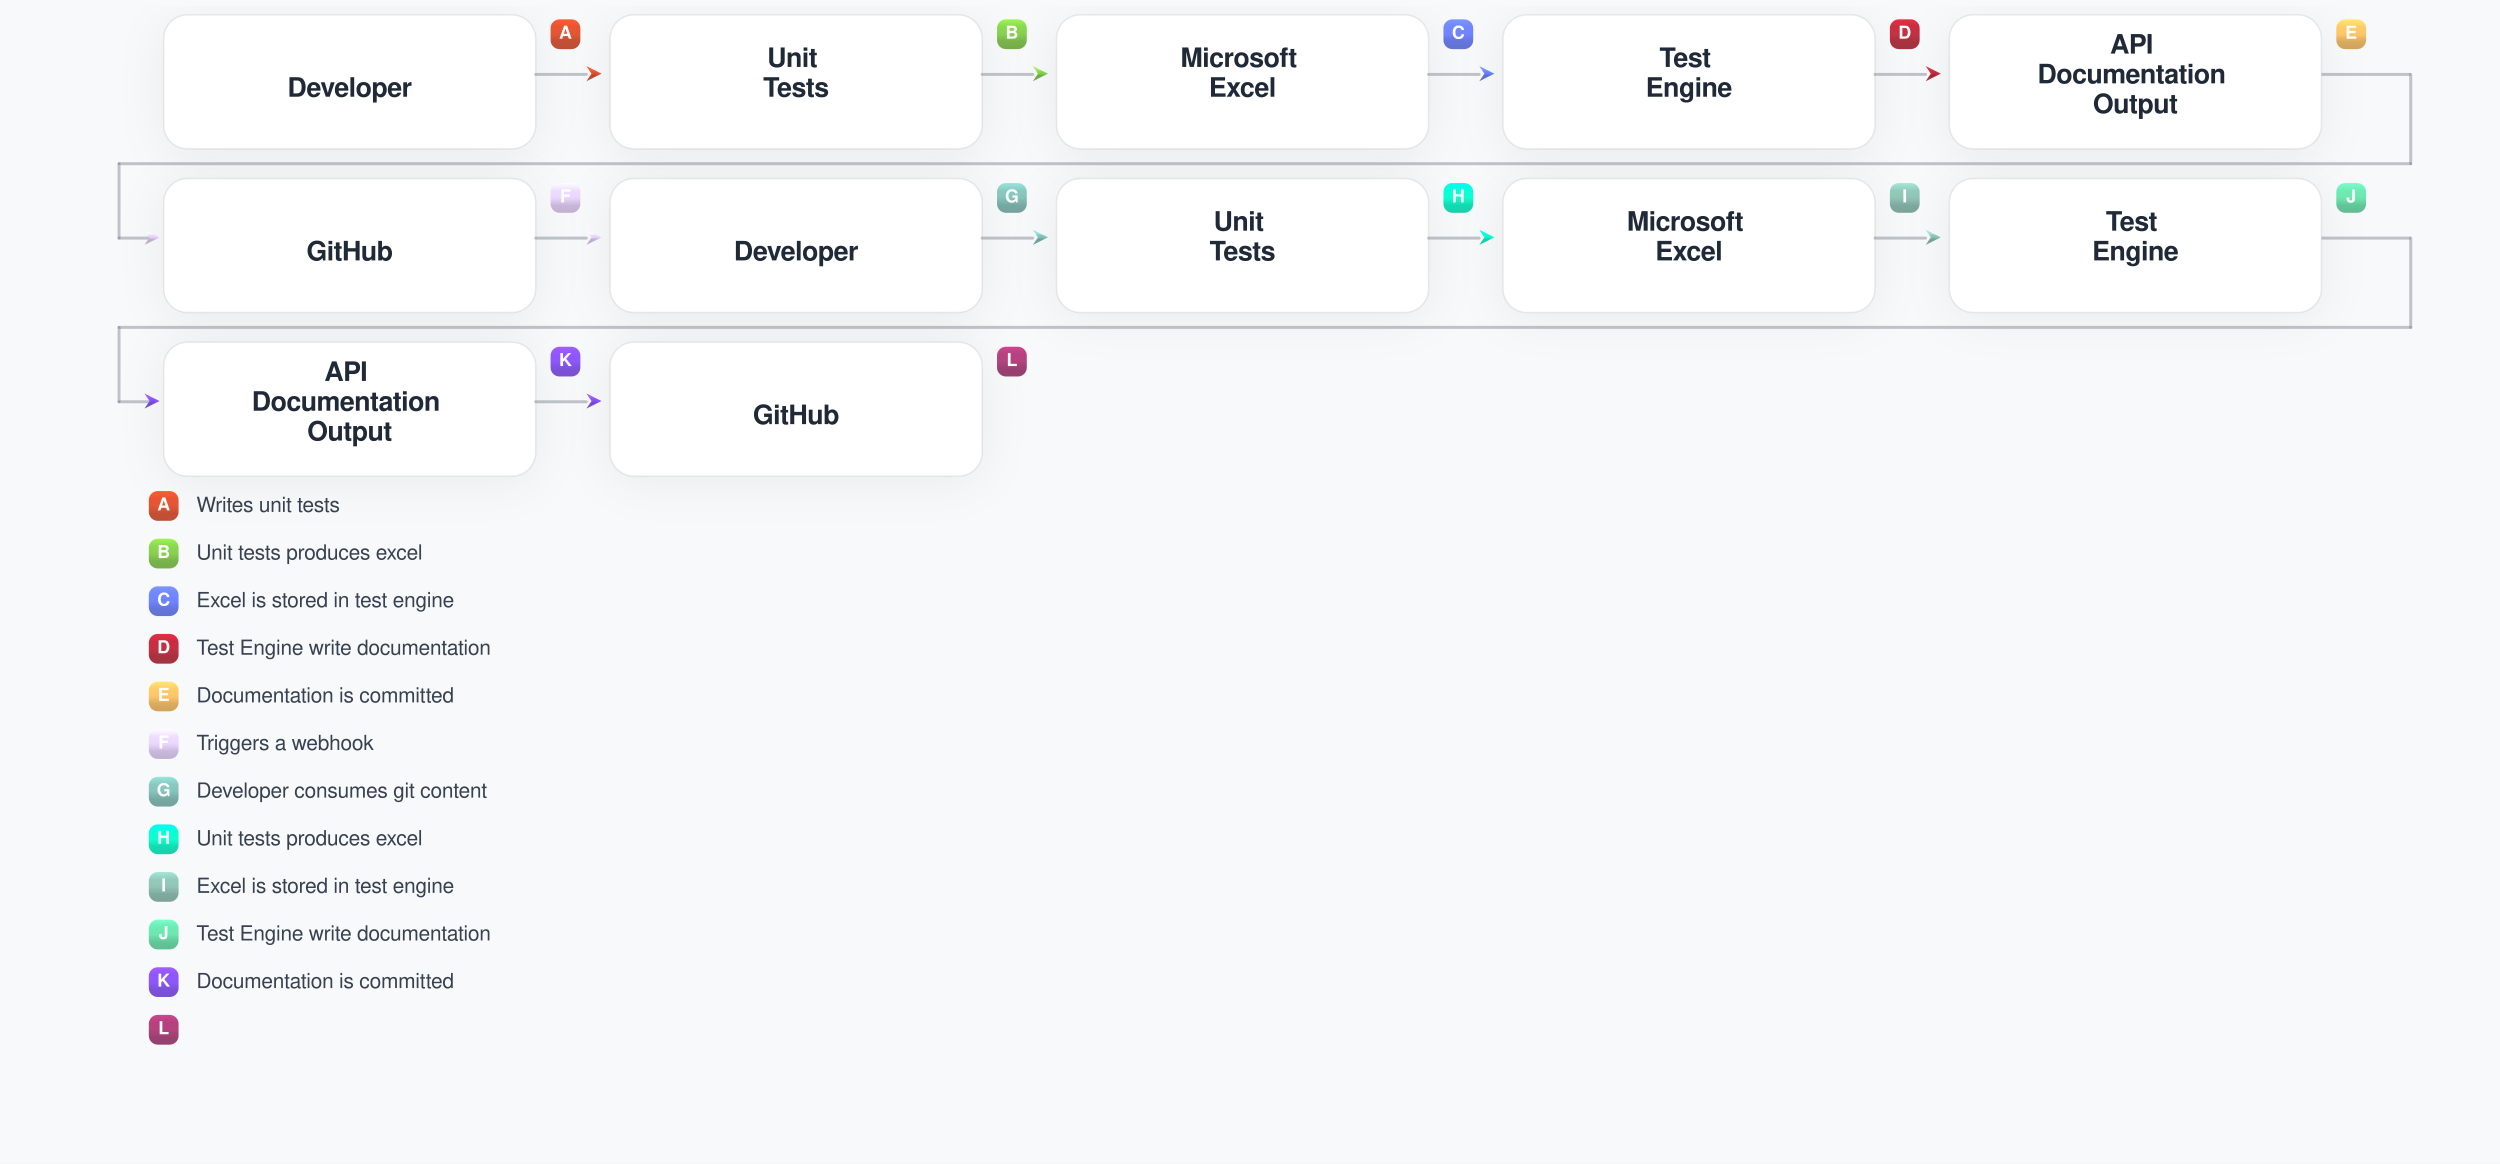
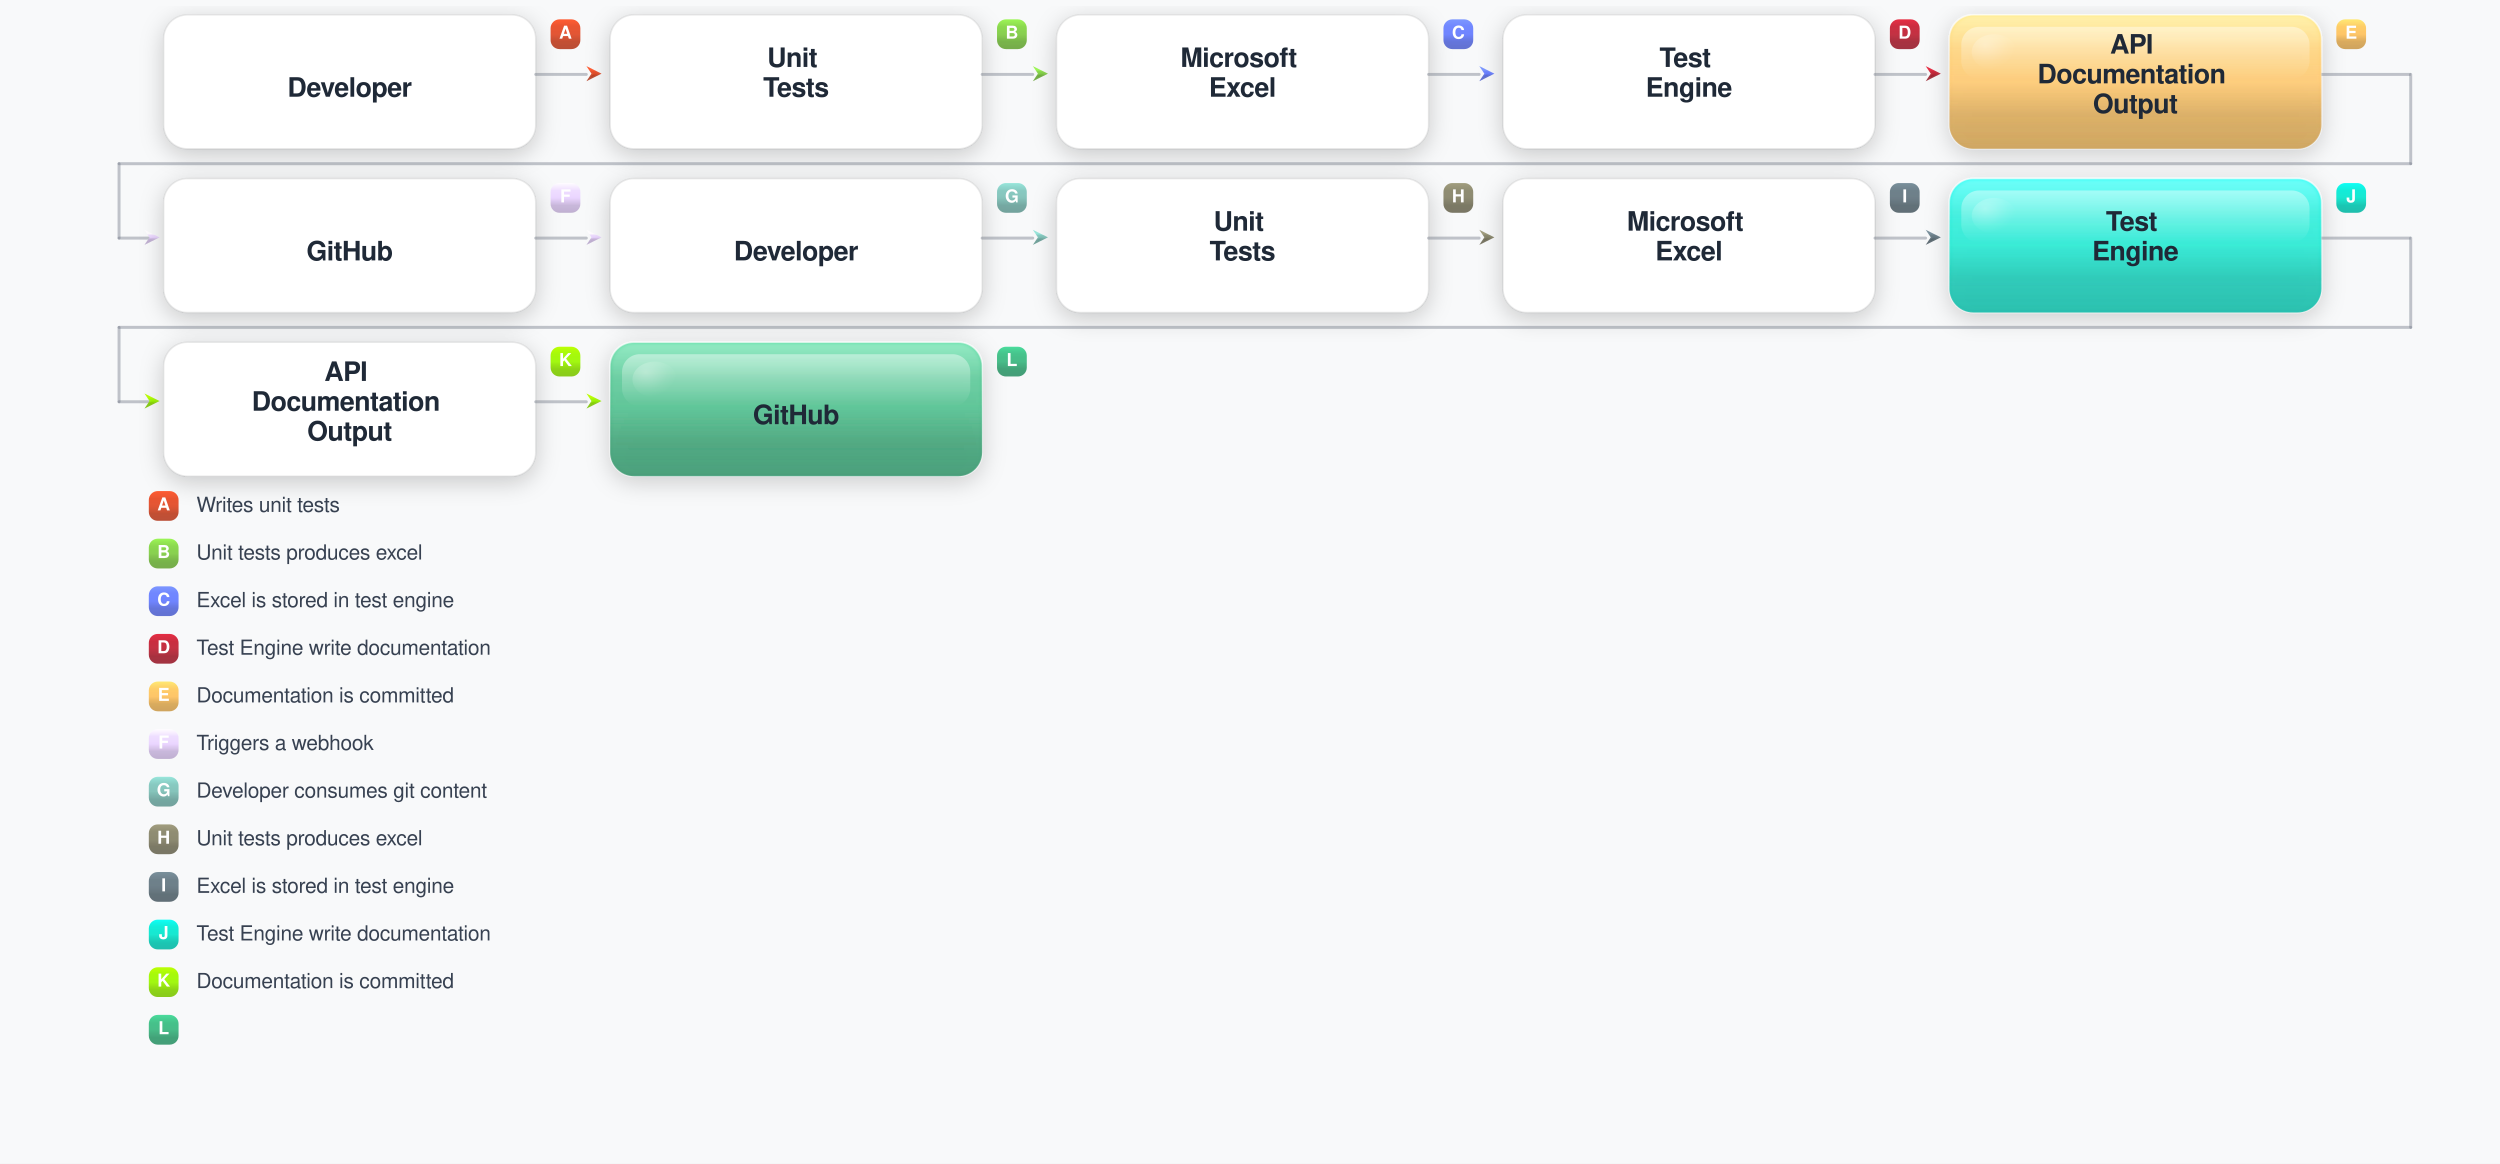
- <svg xmlns="http://www.w3.org/2000/svg" xmlns:xlink="http://www.w3.org/1999/xlink" width="945" height="439.875" viewBox="0 0 1680.0 782.0" id="diag_da79264f-3c8d-4f23-b1d8-650eeffa48f6">
+ <svg xmlns="http://www.w3.org/2000/svg" xmlns:xlink="http://www.w3.org/1999/xlink" width="945" height="439.875" viewBox="0 0 1680.0 782.0" id="diag_b1cd1a13-f360-428c-8f46-023748fda446" preserveAspectRatio="xMidYMid meet">
  <defs>
    <linearGradient id="grad0" x1="0%" y1="0%" x2="0%" y2="100%">
      <stop offset="0%" style="stop-color:#ff5c32" stop-opacity="1.0" />
      <stop offset="25%" style="stop-color:#e8502c" stop-opacity="0.975" />
      <stop offset="50%" style="stop-color:#E14D2A" stop-opacity="0.95" />
      <stop offset="75%" style="stop-color:#bf4123" stop-opacity="0.925" />
      <stop offset="100%" style="stop-color:#b43d21" stop-opacity="0.9" />
    </linearGradient>
    <linearGradient id="grad1" x1="0%" y1="0%" x2="0%" y2="100%">
      <stop offset="0%" style="stop-color:#9cf655" stop-opacity="1.0" />
      <stop offset="25%" style="stop-color:#88d74a" stop-opacity="0.975" />
      <stop offset="50%" style="stop-color:#82CD47" stop-opacity="0.95" />
      <stop offset="75%" style="stop-color:#6eae3b" stop-opacity="0.925" />
      <stop offset="100%" style="stop-color:#68a438" stop-opacity="0.9" />
    </linearGradient>
    <linearGradient id="grad2" x1="0%" y1="0%" x2="0%" y2="100%">
      <stop offset="0%" style="stop-color:#7c97ff" stop-opacity="1.0" />
      <stop offset="25%" style="stop-color:#6d84ff" stop-opacity="0.975" />
      <stop offset="50%" style="stop-color:#687EFF" stop-opacity="0.95" />
      <stop offset="75%" style="stop-color:#586ad8" stop-opacity="0.925" />
      <stop offset="100%" style="stop-color:#5364cc" stop-opacity="0.9" />
    </linearGradient>
    <linearGradient id="grad3" x1="0%" y1="0%" x2="0%" y2="100%">
      <stop offset="0%" style="stop-color:#e62e44" stop-opacity="1.0" />
      <stop offset="25%" style="stop-color:#c9283b" stop-opacity="0.975" />
      <stop offset="50%" style="stop-color:#C02739" stop-opacity="0.95" />
      <stop offset="75%" style="stop-color:#a22130" stop-opacity="0.925" />
      <stop offset="100%" style="stop-color:#991f2d" stop-opacity="0.9" />
    </linearGradient>
    <linearGradient id="grad4" x1="0%" y1="0%" x2="0%" y2="100%">
      <stop offset="0%" style="stop-color:#ffe873" stop-opacity="1.0" />
      <stop offset="25%" style="stop-color:#fecb64" stop-opacity="0.975" />
      <stop offset="50%" style="stop-color:#FEC260" stop-opacity="0.95" />
      <stop offset="75%" style="stop-color:#d7a451" stop-opacity="0.925" />
      <stop offset="100%" style="stop-color:#cb9b4c" stop-opacity="0.9" />
    </linearGradient>
    <linearGradient id="grad5" x1="0%" y1="0%" x2="0%" y2="100%">
      <stop offset="0%" style="stop-color:#fffdff" stop-opacity="1.0" />
      <stop offset="25%" style="stop-color:#eeddff" stop-opacity="0.975" />
      <stop offset="50%" style="stop-color:#e9d3ff" stop-opacity="0.95" />
      <stop offset="75%" style="stop-color:#c5b2d8" stop-opacity="0.925" />
      <stop offset="100%" style="stop-color:#baa8cc" stop-opacity="0.9" />
    </linearGradient>
    <linearGradient id="grad6" x1="0%" y1="0%" x2="0%" y2="100%">
      <stop offset="0%" style="stop-color:#98e6db" stop-opacity="1.0" />
      <stop offset="25%" style="stop-color:#85c9c0" stop-opacity="0.975" />
      <stop offset="50%" style="stop-color:#7fc0b7" stop-opacity="0.95" />
      <stop offset="75%" style="stop-color:#6ba29b" stop-opacity="0.925" />
      <stop offset="100%" style="stop-color:#659992" stop-opacity="0.9" />
    </linearGradient>
    <linearGradient id="grad7" x1="0%" y1="0%" x2="0%" y2="100%">
-       <stop offset="0%" style="stop-color:#01fff4" stop-opacity="1.0" />
-       <stop offset="25%" style="stop-color:#01ffd6" stop-opacity="0.975" />
-       <stop offset="50%" style="stop-color:#01ffcc" stop-opacity="0.95" />
-       <stop offset="75%" style="stop-color:#00d8ad" stop-opacity="0.925" />
-       <stop offset="100%" style="stop-color:#00cca3" stop-opacity="0.9" />
+       <stop offset="0%" style="stop-color:#a29e7f" stop-opacity="1.0" />
+       <stop offset="25%" style="stop-color:#8d8a6f" stop-opacity="0.975" />
+       <stop offset="50%" style="stop-color:#87846a" stop-opacity="0.95" />
+       <stop offset="75%" style="stop-color:#726f59" stop-opacity="0.925" />
+       <stop offset="100%" style="stop-color:#6c6954" stop-opacity="0.9" />
    </linearGradient>
    <linearGradient id="grad8" x1="0%" y1="0%" x2="0%" y2="100%">
-       <stop offset="0%" style="stop-color:#a5e7d4" stop-opacity="1.0" />
-       <stop offset="25%" style="stop-color:#90cab9" stop-opacity="0.975" />
-       <stop offset="50%" style="stop-color:#8ac1b1" stop-opacity="0.95" />
-       <stop offset="75%" style="stop-color:#75a396" stop-opacity="0.925" />
-       <stop offset="100%" style="stop-color:#6e9a8d" stop-opacity="0.9" />
+       <stop offset="0%" style="stop-color:#7a909c" stop-opacity="1.0" />
+       <stop offset="25%" style="stop-color:#6b7e88" stop-opacity="0.975" />
+       <stop offset="50%" style="stop-color:#667882" stop-opacity="0.95" />
+       <stop offset="75%" style="stop-color:#56666e" stop-opacity="0.925" />
+       <stop offset="100%" style="stop-color:#516068" stop-opacity="0.9" />
    </linearGradient>
    <linearGradient id="grad9" x1="0%" y1="0%" x2="0%" y2="100%">
-       <stop offset="0%" style="stop-color:#79ffcc" stop-opacity="1.0" />
-       <stop offset="25%" style="stop-color:#6aebb2" stop-opacity="0.975" />
-       <stop offset="50%" style="stop-color:#65e5aa" stop-opacity="0.95" />
-       <stop offset="75%" style="stop-color:#55c290" stop-opacity="0.925" />
-       <stop offset="100%" style="stop-color:#50b788" stop-opacity="0.9" />
+       <stop offset="0%" style="stop-color:#0efff6" stop-opacity="1.0" />
+       <stop offset="25%" style="stop-color:#0cecd7" stop-opacity="0.975" />
+       <stop offset="50%" style="stop-color:#0ce6cd" stop-opacity="0.95" />
+       <stop offset="75%" style="stop-color:#09c3ae" stop-opacity="0.925" />
+       <stop offset="100%" style="stop-color:#09b8a4" stop-opacity="0.9" />
    </linearGradient>
    <linearGradient id="grad10" x1="0%" y1="0%" x2="0%" y2="100%">
-       <stop offset="0%" style="stop-color:#a25eff" stop-opacity="1.0" />
-       <stop offset="25%" style="stop-color:#8d52fd" stop-opacity="0.975" />
-       <stop offset="50%" style="stop-color:#874ffd" stop-opacity="0.95" />
-       <stop offset="75%" style="stop-color:#7243d6" stop-opacity="0.925" />
-       <stop offset="100%" style="stop-color:#6c3fca" stop-opacity="0.9" />
+       <stop offset="0%" style="stop-color:#bcff04" stop-opacity="1.0" />
+       <stop offset="25%" style="stop-color:#a4f904" stop-opacity="0.975" />
+       <stop offset="50%" style="stop-color:#9df704" stop-opacity="0.95" />
+       <stop offset="75%" style="stop-color:#85d103" stop-opacity="0.925" />
+       <stop offset="100%" style="stop-color:#7dc503" stop-opacity="0.9" />
    </linearGradient>
    <linearGradient id="grad11" x1="0%" y1="0%" x2="0%" y2="100%">
-       <stop offset="0%" style="stop-color:#cf458e" stop-opacity="1.0" />
-       <stop offset="25%" style="stop-color:#b53c7c" stop-opacity="0.975" />
-       <stop offset="50%" style="stop-color:#ad3a77" stop-opacity="0.95" />
-       <stop offset="75%" style="stop-color:#923165" stop-opacity="0.925" />
-       <stop offset="100%" style="stop-color:#8a2e5f" stop-opacity="0.9" />
+       <stop offset="0%" style="stop-color:#4adc9c" stop-opacity="1.0" />
+       <stop offset="25%" style="stop-color:#41c188" stop-opacity="0.975" />
+       <stop offset="50%" style="stop-color:#3eb882" stop-opacity="0.95" />
+       <stop offset="75%" style="stop-color:#349c6e" stop-opacity="0.925" />
+       <stop offset="100%" style="stop-color:#319368" stop-opacity="0.9" />
+     </linearGradient>
+     <linearGradient id="glassOverlay" x1="0%" y1="0%" x2="0%" y2="100%">
+       <stop offset="0%" style="stop-color:rgba(255,255,255,0.4);stop-opacity:1" />
+       <stop offset="30%" style="stop-color:rgba(255,255,255,0.2);stop-opacity:1" />
+       <stop offset="70%" style="stop-color:rgba(255,255,255,0.1);stop-opacity:1" />
+       <stop offset="100%" style="stop-color:rgba(255,255,255,0.05);stop-opacity:1" />
+     </linearGradient>
+     <linearGradient id="glassHighlight" x1="0%" y1="0%" x2="0%" y2="100%">
+       <stop offset="0%" style="stop-color:rgba(255,255,255,0.7);stop-opacity:1" />
+       <stop offset="60%" style="stop-color:rgba(255,255,255,0.3);stop-opacity:1" />
+       <stop offset="100%" style="stop-color:rgba(255,255,255,0);stop-opacity:1" />
+     </linearGradient>
+     <radialGradient id="glassRadial" cx="30%" cy="30%" r="70%">
+       <stop offset="0%" style="stop-color:rgba(255,255,255,0.5);stop-opacity:1" />
+       <stop offset="70%" style="stop-color:rgba(255,255,255,0.1);stop-opacity:1" />
+       <stop offset="100%" style="stop-color:rgba(255,255,255,0);stop-opacity:1" />
+     </radialGradient>
+     <filter id="glassDropShadow" x="-30%" y="-30%" width="160%" height="160%">
+       <feDropShadow dx="0" dy="4" stdDeviation="8" flood-color="rgba(0,0,0,0.2)" />
+     </filter>
+     <filter id="glassBlur" x="-10%" y="-10%" width="120%" height="120%">
+       <feGaussianBlur in="SourceGraphic" stdDeviation="1.5" />
+     </filter>
+     <linearGradient id="glassBorder" x1="0%" y1="0%" x2="0%" y2="100%">
+       <stop offset="0%" style="stop-color:rgba(255,255,255,0.6);stop-opacity:1" />
+       <stop offset="50%" style="stop-color:rgba(255,255,255,0.2);stop-opacity:1" />
+       <stop offset="100%" style="stop-color:rgba(255,255,255,0.1);stop-opacity:1" />
    </linearGradient>
    <filter id="cardShadow" x="-50%" y="-50%" width="200%" height="200%">
      <feDropShadow dx="0" dy="2" stdDeviation="8" flood-color="rgba(0,0,0,0.1)" />
      <feDropShadow dx="0" dy="4" stdDeviation="16" flood-color="rgba(0,0,0,0.06)" />
    </filter>
-     <style>#diag_da79264f-3c8d-4f23-b1d8-650eeffa48f6 .shadowed { filter: url(#cardShadow); }</style>
+     <style>
+                 #diag_b1cd1a13-f360-428c-8f46-023748fda446 .shadowed {
+                     filter: url(#glassDropShadow);
+                 }
+ 
+                 #diag_b1cd1a13-f360-428c-8f46-023748fda446 .glass-card {
+                     transition: filter 0.2s ease;
+                     transform-origin: center;
+                 }
+ 
+                 #diag_b1cd1a13-f360-428c-8f46-023748fda446 .glass-card:hover {
+                     filter: brightness(1.1);
+                     cursor: pointer;
+                 }
+ 
+                 #diag_b1cd1a13-f360-428c-8f46-023748fda446 .glass-overlay {
+                     pointer-events: none;
+                 }
+ 
+                 #diag_b1cd1a13-f360-428c-8f46-023748fda446 .glass-highlight {
+                     pointer-events: none;
+                     opacity: 0.6;
+                     transition: opacity 0.2s ease;
+                 }
+ 
+                 #diag_b1cd1a13-f360-428c-8f46-023748fda446 .glass-card:hover .glass-highlight {
+                     opacity: 0.9;
+                 }
+ 
+                 #diag_b1cd1a13-f360-428c-8f46-023748fda446 .glass-border {
+                     stroke-width: 1;
+                     transition: stroke-width 0.2s ease;
+                 }
+ 
+                 #diag_b1cd1a13-f360-428c-8f46-023748fda446 .glass-card:hover .glass-border {
+                     stroke-width: 2;
+                 }
+             </style>
    <polygon id="ppoint" points="0,5 1.667,2.5 0,0 5,2.5" stroke-width="2" />
    <rect id="bbox" class="shadowed" width="250" height="90" ry="16" rx="16" />
    <path id="hconnector" d="M260,50.0 h34" stroke-width="2" stroke-linecap="round" stroke-linejoin="round" />
    <path id="vconnector" d="M135,100 v34" stroke-width="2" stroke-linecap="round" stroke-linejoin="round" />
  </defs>
  <rect width="100%" height="100%" fill="#F8F9FA" />
  <g transform="translate(100,0)">
    <g transform="translate(0,0)">
      <use xlink:href="#bbox" x="10" y="10" fill="white" stroke="rgba(0,0,0,0.08)" stroke-width="1" />
      <text x="135" y="65" text-anchor="middle" fill="#1F2937" style="font-family: -apple-system, BlinkMacSystemFont, 'SF Pro Display', 'Helvetica Neue', Helvetica, Arial, sans-serif; font-size: 18px; font-weight: 600; letter-spacing: -0.02em;">
        <tspan x="135">Developer</tspan>
      </text>
      <use xlink:href="#hconnector" stroke="rgba(107,114,128,0.4)" fill="rgba(107,114,128,0.4)" />
      <g transform="translate(297,47)">
        <use xlink:href="#ppoint" fill="url(#grad0)" stroke="url(#grad0)" />
      </g>
      <rect x="270" y="13" height="20" width="20" fill="url(#grad0)" rx="6" ry="6" />
      <text x="280" y="26" fill="white" text-anchor="middle" style="font-family: -apple-system, BlinkMacSystemFont, 'SF Pro Display', 'Helvetica Neue', Helvetica, Arial, sans-serif; font-size: 12px; font-weight: 700; letter-spacing: 0.02em;">A</text>
    </g>
    <g transform="translate(300,0)">
      <use xlink:href="#bbox" x="10" y="10" fill="white" stroke="rgba(0,0,0,0.08)" stroke-width="1" />
      <text x="135" y="45" text-anchor="middle" fill="#1F2937" style="font-family: -apple-system, BlinkMacSystemFont, 'SF Pro Display', 'Helvetica Neue', Helvetica, Arial, sans-serif; font-size: 18px; font-weight: 600; letter-spacing: -0.02em;">
        <tspan x="135">Unit</tspan>
        <tspan x="135" dy="20">Tests</tspan>
      </text>
      <use xlink:href="#hconnector" stroke="rgba(107,114,128,0.4)" fill="rgba(107,114,128,0.4)" />
      <g transform="translate(297,47)">
        <use xlink:href="#ppoint" fill="url(#grad1)" stroke="url(#grad1)" />
      </g>
      <rect x="270" y="13" height="20" width="20" fill="url(#grad1)" rx="6" ry="6" />
      <text x="280" y="26" fill="white" text-anchor="middle" style="font-family: -apple-system, BlinkMacSystemFont, 'SF Pro Display', 'Helvetica Neue', Helvetica, Arial, sans-serif; font-size: 12px; font-weight: 700; letter-spacing: 0.02em;">B</text>
    </g>
    <g transform="translate(600,0)">
      <use xlink:href="#bbox" x="10" y="10" fill="white" stroke="rgba(0,0,0,0.08)" stroke-width="1" />
      <text x="135" y="45" text-anchor="middle" fill="#1F2937" style="font-family: -apple-system, BlinkMacSystemFont, 'SF Pro Display', 'Helvetica Neue', Helvetica, Arial, sans-serif; font-size: 18px; font-weight: 600; letter-spacing: -0.02em;">
        <tspan x="135">Microsoft</tspan>
        <tspan x="135" dy="20">Excel</tspan>
      </text>
      <use xlink:href="#hconnector" stroke="rgba(107,114,128,0.4)" fill="rgba(107,114,128,0.4)" />
      <g transform="translate(297,47)">
        <use xlink:href="#ppoint" fill="url(#grad2)" stroke="url(#grad2)" />
      </g>
      <rect x="270" y="13" height="20" width="20" fill="url(#grad2)" rx="6" ry="6" />
      <text x="280" y="26" fill="white" text-anchor="middle" style="font-family: -apple-system, BlinkMacSystemFont, 'SF Pro Display', 'Helvetica Neue', Helvetica, Arial, sans-serif; font-size: 12px; font-weight: 700; letter-spacing: 0.02em;">C</text>
    </g>
    <g transform="translate(900,0)">
      <use xlink:href="#bbox" x="10" y="10" fill="white" stroke="rgba(0,0,0,0.08)" stroke-width="1" />
      <text x="135" y="45" text-anchor="middle" fill="#1F2937" style="font-family: -apple-system, BlinkMacSystemFont, 'SF Pro Display', 'Helvetica Neue', Helvetica, Arial, sans-serif; font-size: 18px; font-weight: 600; letter-spacing: -0.02em;">
        <tspan x="135">Test</tspan>
        <tspan x="135" dy="20">Engine</tspan>
      </text>
      <use xlink:href="#hconnector" stroke="rgba(107,114,128,0.4)" fill="rgba(107,114,128,0.4)" />
      <g transform="translate(297,47)">
        <use xlink:href="#ppoint" fill="url(#grad3)" stroke="url(#grad3)" />
      </g>
      <rect x="270" y="13" height="20" width="20" fill="url(#grad3)" rx="6" ry="6" />
      <text x="280" y="26" fill="white" text-anchor="middle" style="font-family: -apple-system, BlinkMacSystemFont, 'SF Pro Display', 'Helvetica Neue', Helvetica, Arial, sans-serif; font-size: 12px; font-weight: 700; letter-spacing: 0.02em;">D</text>
    </g>
-     <g transform="translate(1200,0)">
-       <use xlink:href="#bbox" x="10" y="10" fill="white" stroke="rgba(0,0,0,0.08)" stroke-width="1" />
+     <g transform="translate(1200,0)" class="glass-card">
+       <rect x="10" y="10" width="250" height="90" ry="16" rx="16" fill="url(#grad4)" filter="url(#glassDropShadow)" stroke="url(#glassBorder)" stroke-width="1" class="glass-border" />
+       <rect x="10" y="10" width="250" height="90" ry="16" rx="16" fill="url(#glassOverlay)" filter="url(#glassBlur)" class="glass-overlay" />
+       <rect x="18" y="18" width="234" height="35" rx="12" ry="12" fill="url(#glassHighlight)" class="glass-highlight" />
+       <ellipse cx="40" cy="35" rx="15" ry="12" fill="url(#glassRadial)" class="glass-highlight" opacity="0.7" />
      <text x="135" y="36" text-anchor="middle" fill="#1F2937" style="font-family: -apple-system, BlinkMacSystemFont, 'SF Pro Display', 'Helvetica Neue', Helvetica, Arial, sans-serif; font-size: 18px; font-weight: 600; letter-spacing: -0.02em;">
        <tspan x="135">API</tspan>
        <tspan x="135" dy="20">Documentation</tspan>
        <tspan x="135" dy="20">Output</tspan>
      </text>
      <rect x="270" y="13" height="20" width="20" fill="url(#grad4)" rx="6" ry="6" />
      <text x="280" y="26" fill="white" text-anchor="middle" style="font-family: -apple-system, BlinkMacSystemFont, 'SF Pro Display', 'Helvetica Neue', Helvetica, Arial, sans-serif; font-size: 12px; font-weight: 700; letter-spacing: 0.02em;">E</text>
      <g transform="translate(260,50)">
        <path d="M0,0 L60,0" stroke-width="2" stroke="rgba(107,114,128,0.4)" />
        <line x1="60" x2="60" y1="0" y2="60" stroke-width="2" stroke="rgba(107,114,128,0.4)" stroke-linecap="round" stroke-linejoin="round" />
        <line x1="60" x2="-1480" y1="60" y2="60" stroke-width="2" stroke="rgba(107,114,128,0.4)" stroke-linecap="round" stroke-linejoin="round" />
        <line x1="-1480" x2="-1480" y1="110" y2="60" stroke-width="2" stroke="rgba(107,114,128,0.4)" stroke-linecap="round" stroke-linejoin="round" />
        <line x1="-1480" x2="-1460" y1="110" y2="110" stroke-width="2" stroke="rgba(107,114,128,0.4)" stroke-linecap="round" stroke-linejoin="round" />
        <g transform="translate(-1460,107)">
          <use xlink:href="#ppoint" fill="url(#grad5)" stroke="url(#grad5)" />
        </g>
      </g>
    </g>
    <g transform="translate(0,110)">
      <use xlink:href="#bbox" x="10" y="10" fill="white" stroke="rgba(0,0,0,0.08)" stroke-width="1" />
      <text x="135" y="65" text-anchor="middle" fill="#1F2937" style="font-family: -apple-system, BlinkMacSystemFont, 'SF Pro Display', 'Helvetica Neue', Helvetica, Arial, sans-serif; font-size: 18px; font-weight: 600; letter-spacing: -0.02em;">
        <tspan x="135">GitHub</tspan>
      </text>
      <use xlink:href="#hconnector" stroke="rgba(107,114,128,0.4)" fill="rgba(107,114,128,0.4)" />
      <g transform="translate(297,47)">
        <use xlink:href="#ppoint" fill="url(#grad5)" stroke="url(#grad5)" />
      </g>
      <rect x="270" y="13" height="20" width="20" fill="url(#grad5)" rx="6" ry="6" />
      <text x="280" y="26" fill="white" text-anchor="middle" style="font-family: -apple-system, BlinkMacSystemFont, 'SF Pro Display', 'Helvetica Neue', Helvetica, Arial, sans-serif; font-size: 12px; font-weight: 700; letter-spacing: 0.02em;">F</text>
    </g>
    <g transform="translate(300,110)">
      <use xlink:href="#bbox" x="10" y="10" fill="white" stroke="rgba(0,0,0,0.08)" stroke-width="1" />
      <text x="135" y="65" text-anchor="middle" fill="#1F2937" style="font-family: -apple-system, BlinkMacSystemFont, 'SF Pro Display', 'Helvetica Neue', Helvetica, Arial, sans-serif; font-size: 18px; font-weight: 600; letter-spacing: -0.02em;">
        <tspan x="135">Developer</tspan>
      </text>
      <use xlink:href="#hconnector" stroke="rgba(107,114,128,0.4)" fill="rgba(107,114,128,0.4)" />
      <g transform="translate(297,47)">
        <use xlink:href="#ppoint" fill="url(#grad6)" stroke="url(#grad6)" />
      </g>
      <rect x="270" y="13" height="20" width="20" fill="url(#grad6)" rx="6" ry="6" />
      <text x="280" y="26" fill="white" text-anchor="middle" style="font-family: -apple-system, BlinkMacSystemFont, 'SF Pro Display', 'Helvetica Neue', Helvetica, Arial, sans-serif; font-size: 12px; font-weight: 700; letter-spacing: 0.02em;">G</text>
    </g>
    <g transform="translate(600,110)">
      <use xlink:href="#bbox" x="10" y="10" fill="white" stroke="rgba(0,0,0,0.08)" stroke-width="1" />
      <text x="135" y="45" text-anchor="middle" fill="#1F2937" style="font-family: -apple-system, BlinkMacSystemFont, 'SF Pro Display', 'Helvetica Neue', Helvetica, Arial, sans-serif; font-size: 18px; font-weight: 600; letter-spacing: -0.02em;">
        <tspan x="135">Unit</tspan>
        <tspan x="135" dy="20">Tests</tspan>
      </text>
      <use xlink:href="#hconnector" stroke="rgba(107,114,128,0.4)" fill="rgba(107,114,128,0.4)" />
      <g transform="translate(297,47)">
        <use xlink:href="#ppoint" fill="url(#grad7)" stroke="url(#grad7)" />
      </g>
      <rect x="270" y="13" height="20" width="20" fill="url(#grad7)" rx="6" ry="6" />
      <text x="280" y="26" fill="white" text-anchor="middle" style="font-family: -apple-system, BlinkMacSystemFont, 'SF Pro Display', 'Helvetica Neue', Helvetica, Arial, sans-serif; font-size: 12px; font-weight: 700; letter-spacing: 0.02em;">H</text>
    </g>
    <g transform="translate(900,110)">
      <use xlink:href="#bbox" x="10" y="10" fill="white" stroke="rgba(0,0,0,0.08)" stroke-width="1" />
      <text x="135" y="45" text-anchor="middle" fill="#1F2937" style="font-family: -apple-system, BlinkMacSystemFont, 'SF Pro Display', 'Helvetica Neue', Helvetica, Arial, sans-serif; font-size: 18px; font-weight: 600; letter-spacing: -0.02em;">
        <tspan x="135">Microsoft</tspan>
        <tspan x="135" dy="20">Excel</tspan>
      </text>
      <use xlink:href="#hconnector" stroke="rgba(107,114,128,0.4)" fill="rgba(107,114,128,0.4)" />
      <g transform="translate(297,47)">
        <use xlink:href="#ppoint" fill="url(#grad8)" stroke="url(#grad8)" />
      </g>
      <rect x="270" y="13" height="20" width="20" fill="url(#grad8)" rx="6" ry="6" />
      <text x="280" y="26" fill="white" text-anchor="middle" style="font-family: -apple-system, BlinkMacSystemFont, 'SF Pro Display', 'Helvetica Neue', Helvetica, Arial, sans-serif; font-size: 12px; font-weight: 700; letter-spacing: 0.02em;">I</text>
    </g>
-     <g transform="translate(1200,110)">
-       <use xlink:href="#bbox" x="10" y="10" fill="white" stroke="rgba(0,0,0,0.08)" stroke-width="1" />
+     <g transform="translate(1200,110)" class="glass-card">
+       <rect x="10" y="10" width="250" height="90" ry="16" rx="16" fill="url(#grad9)" filter="url(#glassDropShadow)" stroke="url(#glassBorder)" stroke-width="1" class="glass-border" />
+       <rect x="10" y="10" width="250" height="90" ry="16" rx="16" fill="url(#glassOverlay)" filter="url(#glassBlur)" class="glass-overlay" />
+       <rect x="18" y="18" width="234" height="35" rx="12" ry="12" fill="url(#glassHighlight)" class="glass-highlight" />
+       <ellipse cx="40" cy="35" rx="15" ry="12" fill="url(#glassRadial)" class="glass-highlight" opacity="0.7" />
      <text x="135" y="45" text-anchor="middle" fill="#1F2937" style="font-family: -apple-system, BlinkMacSystemFont, 'SF Pro Display', 'Helvetica Neue', Helvetica, Arial, sans-serif; font-size: 18px; font-weight: 600; letter-spacing: -0.02em;">
        <tspan x="135">Test</tspan>
        <tspan x="135" dy="20">Engine</tspan>
      </text>
      <rect x="270" y="13" height="20" width="20" fill="url(#grad9)" rx="6" ry="6" />
      <text x="280" y="26" fill="white" text-anchor="middle" style="font-family: -apple-system, BlinkMacSystemFont, 'SF Pro Display', 'Helvetica Neue', Helvetica, Arial, sans-serif; font-size: 12px; font-weight: 700; letter-spacing: 0.02em;">J</text>
      <g transform="translate(260,50)">
        <path d="M0,0 L60,0" stroke-width="2" stroke="rgba(107,114,128,0.4)" />
        <line x1="60" x2="60" y1="0" y2="60" stroke-width="2" stroke="rgba(107,114,128,0.4)" stroke-linecap="round" stroke-linejoin="round" />
        <line x1="60" x2="-1480" y1="60" y2="60" stroke-width="2" stroke="rgba(107,114,128,0.4)" stroke-linecap="round" stroke-linejoin="round" />
        <line x1="-1480" x2="-1480" y1="110" y2="60" stroke-width="2" stroke="rgba(107,114,128,0.4)" stroke-linecap="round" stroke-linejoin="round" />
        <line x1="-1480" x2="-1460" y1="110" y2="110" stroke-width="2" stroke="rgba(107,114,128,0.4)" stroke-linecap="round" stroke-linejoin="round" />
        <g transform="translate(-1460,107)">
          <use xlink:href="#ppoint" fill="url(#grad10)" stroke="url(#grad10)" />
        </g>
      </g>
    </g>
    <g transform="translate(0,220)">
      <use xlink:href="#bbox" x="10" y="10" fill="white" stroke="rgba(0,0,0,0.08)" stroke-width="1" />
      <text x="135" y="36" text-anchor="middle" fill="#1F2937" style="font-family: -apple-system, BlinkMacSystemFont, 'SF Pro Display', 'Helvetica Neue', Helvetica, Arial, sans-serif; font-size: 18px; font-weight: 600; letter-spacing: -0.02em;">
        <tspan x="135">API</tspan>
        <tspan x="135" dy="20">Documentation</tspan>
        <tspan x="135" dy="20">Output</tspan>
      </text>
      <use xlink:href="#hconnector" stroke="rgba(107,114,128,0.4)" fill="rgba(107,114,128,0.4)" />
      <g transform="translate(297,47)">
        <use xlink:href="#ppoint" fill="url(#grad10)" stroke="url(#grad10)" />
      </g>
      <rect x="270" y="13" height="20" width="20" fill="url(#grad10)" rx="6" ry="6" />
      <text x="280" y="26" fill="white" text-anchor="middle" style="font-family: -apple-system, BlinkMacSystemFont, 'SF Pro Display', 'Helvetica Neue', Helvetica, Arial, sans-serif; font-size: 12px; font-weight: 700; letter-spacing: 0.02em;">K</text>
    </g>
-     <g transform="translate(300,220)">
-       <use xlink:href="#bbox" x="10" y="10" fill="white" stroke="rgba(0,0,0,0.08)" stroke-width="1" />
+     <g transform="translate(300,220)" class="glass-card">
+       <rect x="10" y="10" width="250" height="90" ry="16" rx="16" fill="url(#grad11)" filter="url(#glassDropShadow)" stroke="url(#glassBorder)" stroke-width="1" class="glass-border" />
+       <rect x="10" y="10" width="250" height="90" ry="16" rx="16" fill="url(#glassOverlay)" filter="url(#glassBlur)" class="glass-overlay" />
+       <rect x="18" y="18" width="234" height="35" rx="12" ry="12" fill="url(#glassHighlight)" class="glass-highlight" />
+       <ellipse cx="40" cy="35" rx="15" ry="12" fill="url(#glassRadial)" class="glass-highlight" opacity="0.7" />
      <text x="135" y="65" text-anchor="middle" fill="#1F2937" style="font-family: -apple-system, BlinkMacSystemFont, 'SF Pro Display', 'Helvetica Neue', Helvetica, Arial, sans-serif; font-size: 18px; font-weight: 600; letter-spacing: -0.02em;">
        <tspan x="135">GitHub</tspan>
      </text>
      <rect x="270" y="13" height="20" width="20" fill="url(#grad11)" rx="6" ry="6" />
      <text x="280" y="26" fill="white" text-anchor="middle" style="font-family: -apple-system, BlinkMacSystemFont, 'SF Pro Display', 'Helvetica Neue', Helvetica, Arial, sans-serif; font-size: 12px; font-weight: 700; letter-spacing: 0.02em;">L</text>
    </g>
  </g>
  <g transform="translate(100,330.0)">
    <g transform="translate(0,0)">
      <rect x="0" y="0" height="20" width="20" fill="url(#grad0)" rx="6" ry="6" />
      <text x="10" y="13" fill="white" text-anchor="middle" style="font-family: -apple-system, BlinkMacSystemFont, 'SF Pro Display', 'Helvetica Neue', Helvetica, Arial, sans-serif; font-size: 12px; font-weight: 700; letter-spacing: 0.02em;">A</text>
-       <text x="32" y="14" fill="#374151" text-anchor="start" style="font-family: -apple-system, BlinkMacSystemFont, 'SF Pro Text', 'Helvetica Neue', Helvetica, Arial, sans-serif; font-size: 14px; font-weight: 400; letter-spacing: -0.01em;">Writes unit tests</text>
+       <text x="32" y="14" fill="#374151" text-anchor="start" style="font-family: -apple-system, BlinkMacSystemFont, 'SF Pro Text', 'Helvetica Neue', Helvetica, Arial, sans-serif; font-size: 14px; font-weight: 400; letter-spacing: -0.01em;">
+         Writes unit tests
+     </text>
    </g>
    <g transform="translate(0,32)">
      <rect x="0" y="0" height="20" width="20" fill="url(#grad1)" rx="6" ry="6" />
      <text x="10" y="13" fill="white" text-anchor="middle" style="font-family: -apple-system, BlinkMacSystemFont, 'SF Pro Display', 'Helvetica Neue', Helvetica, Arial, sans-serif; font-size: 12px; font-weight: 700; letter-spacing: 0.02em;">B</text>
-       <text x="32" y="14" fill="#374151" text-anchor="start" style="font-family: -apple-system, BlinkMacSystemFont, 'SF Pro Text', 'Helvetica Neue', Helvetica, Arial, sans-serif; font-size: 14px; font-weight: 400; letter-spacing: -0.01em;">Unit tests produces excel</text>
+       <text x="32" y="14" fill="#374151" text-anchor="start" style="font-family: -apple-system, BlinkMacSystemFont, 'SF Pro Text', 'Helvetica Neue', Helvetica, Arial, sans-serif; font-size: 14px; font-weight: 400; letter-spacing: -0.01em;">
+         Unit tests produces excel
+     </text>
    </g>
    <g transform="translate(0,64)">
      <rect x="0" y="0" height="20" width="20" fill="url(#grad2)" rx="6" ry="6" />
      <text x="10" y="13" fill="white" text-anchor="middle" style="font-family: -apple-system, BlinkMacSystemFont, 'SF Pro Display', 'Helvetica Neue', Helvetica, Arial, sans-serif; font-size: 12px; font-weight: 700; letter-spacing: 0.02em;">C</text>
-       <text x="32" y="14" fill="#374151" text-anchor="start" style="font-family: -apple-system, BlinkMacSystemFont, 'SF Pro Text', 'Helvetica Neue', Helvetica, Arial, sans-serif; font-size: 14px; font-weight: 400; letter-spacing: -0.01em;">Excel is stored in test engine</text>
+       <text x="32" y="14" fill="#374151" text-anchor="start" style="font-family: -apple-system, BlinkMacSystemFont, 'SF Pro Text', 'Helvetica Neue', Helvetica, Arial, sans-serif; font-size: 14px; font-weight: 400; letter-spacing: -0.01em;">
+         Excel is stored in test engine
+     </text>
    </g>
    <g transform="translate(0,96)">
      <rect x="0" y="0" height="20" width="20" fill="url(#grad3)" rx="6" ry="6" />
      <text x="10" y="13" fill="white" text-anchor="middle" style="font-family: -apple-system, BlinkMacSystemFont, 'SF Pro Display', 'Helvetica Neue', Helvetica, Arial, sans-serif; font-size: 12px; font-weight: 700; letter-spacing: 0.02em;">D</text>
-       <text x="32" y="14" fill="#374151" text-anchor="start" style="font-family: -apple-system, BlinkMacSystemFont, 'SF Pro Text', 'Helvetica Neue', Helvetica, Arial, sans-serif; font-size: 14px; font-weight: 400; letter-spacing: -0.01em;">Test Engine write documentation</text>
+       <text x="32" y="14" fill="#374151" text-anchor="start" style="font-family: -apple-system, BlinkMacSystemFont, 'SF Pro Text', 'Helvetica Neue', Helvetica, Arial, sans-serif; font-size: 14px; font-weight: 400; letter-spacing: -0.01em;">
+         Test Engine write documentation
+     </text>
    </g>
    <g transform="translate(0,128)">
      <rect x="0" y="0" height="20" width="20" fill="url(#grad4)" rx="6" ry="6" />
      <text x="10" y="13" fill="white" text-anchor="middle" style="font-family: -apple-system, BlinkMacSystemFont, 'SF Pro Display', 'Helvetica Neue', Helvetica, Arial, sans-serif; font-size: 12px; font-weight: 700; letter-spacing: 0.02em;">E</text>
-       <text x="32" y="14" fill="#374151" text-anchor="start" style="font-family: -apple-system, BlinkMacSystemFont, 'SF Pro Text', 'Helvetica Neue', Helvetica, Arial, sans-serif; font-size: 14px; font-weight: 400; letter-spacing: -0.01em;">Documentation is committed</text>
+       <text x="32" y="14" fill="#374151" text-anchor="start" style="font-family: -apple-system, BlinkMacSystemFont, 'SF Pro Text', 'Helvetica Neue', Helvetica, Arial, sans-serif; font-size: 14px; font-weight: 400; letter-spacing: -0.01em;">
+         Documentation is committed
+     </text>
    </g>
    <g transform="translate(0,160)">
      <rect x="0" y="0" height="20" width="20" fill="url(#grad5)" rx="6" ry="6" />
      <text x="10" y="13" fill="white" text-anchor="middle" style="font-family: -apple-system, BlinkMacSystemFont, 'SF Pro Display', 'Helvetica Neue', Helvetica, Arial, sans-serif; font-size: 12px; font-weight: 700; letter-spacing: 0.02em;">F</text>
-       <text x="32" y="14" fill="#374151" text-anchor="start" style="font-family: -apple-system, BlinkMacSystemFont, 'SF Pro Text', 'Helvetica Neue', Helvetica, Arial, sans-serif; font-size: 14px; font-weight: 400; letter-spacing: -0.01em;">Triggers a webhook</text>
+       <text x="32" y="14" fill="#374151" text-anchor="start" style="font-family: -apple-system, BlinkMacSystemFont, 'SF Pro Text', 'Helvetica Neue', Helvetica, Arial, sans-serif; font-size: 14px; font-weight: 400; letter-spacing: -0.01em;">
+         Triggers a webhook
+     </text>
    </g>
    <g transform="translate(0,192)">
      <rect x="0" y="0" height="20" width="20" fill="url(#grad6)" rx="6" ry="6" />
      <text x="10" y="13" fill="white" text-anchor="middle" style="font-family: -apple-system, BlinkMacSystemFont, 'SF Pro Display', 'Helvetica Neue', Helvetica, Arial, sans-serif; font-size: 12px; font-weight: 700; letter-spacing: 0.02em;">G</text>
-       <text x="32" y="14" fill="#374151" text-anchor="start" style="font-family: -apple-system, BlinkMacSystemFont, 'SF Pro Text', 'Helvetica Neue', Helvetica, Arial, sans-serif; font-size: 14px; font-weight: 400; letter-spacing: -0.01em;">Developer consumes git content</text>
+       <text x="32" y="14" fill="#374151" text-anchor="start" style="font-family: -apple-system, BlinkMacSystemFont, 'SF Pro Text', 'Helvetica Neue', Helvetica, Arial, sans-serif; font-size: 14px; font-weight: 400; letter-spacing: -0.01em;">
+         Developer consumes git content
+     </text>
    </g>
    <g transform="translate(0,224)">
      <rect x="0" y="0" height="20" width="20" fill="url(#grad7)" rx="6" ry="6" />
      <text x="10" y="13" fill="white" text-anchor="middle" style="font-family: -apple-system, BlinkMacSystemFont, 'SF Pro Display', 'Helvetica Neue', Helvetica, Arial, sans-serif; font-size: 12px; font-weight: 700; letter-spacing: 0.02em;">H</text>
-       <text x="32" y="14" fill="#374151" text-anchor="start" style="font-family: -apple-system, BlinkMacSystemFont, 'SF Pro Text', 'Helvetica Neue', Helvetica, Arial, sans-serif; font-size: 14px; font-weight: 400; letter-spacing: -0.01em;">Unit tests produces excel</text>
+       <text x="32" y="14" fill="#374151" text-anchor="start" style="font-family: -apple-system, BlinkMacSystemFont, 'SF Pro Text', 'Helvetica Neue', Helvetica, Arial, sans-serif; font-size: 14px; font-weight: 400; letter-spacing: -0.01em;">
+         Unit tests produces excel
+     </text>
    </g>
    <g transform="translate(0,256)">
      <rect x="0" y="0" height="20" width="20" fill="url(#grad8)" rx="6" ry="6" />
      <text x="10" y="13" fill="white" text-anchor="middle" style="font-family: -apple-system, BlinkMacSystemFont, 'SF Pro Display', 'Helvetica Neue', Helvetica, Arial, sans-serif; font-size: 12px; font-weight: 700; letter-spacing: 0.02em;">I</text>
-       <text x="32" y="14" fill="#374151" text-anchor="start" style="font-family: -apple-system, BlinkMacSystemFont, 'SF Pro Text', 'Helvetica Neue', Helvetica, Arial, sans-serif; font-size: 14px; font-weight: 400; letter-spacing: -0.01em;">Excel is stored in test engine</text>
+       <text x="32" y="14" fill="#374151" text-anchor="start" style="font-family: -apple-system, BlinkMacSystemFont, 'SF Pro Text', 'Helvetica Neue', Helvetica, Arial, sans-serif; font-size: 14px; font-weight: 400; letter-spacing: -0.01em;">
+         Excel is stored in test engine
+     </text>
    </g>
    <g transform="translate(0,288)">
      <rect x="0" y="0" height="20" width="20" fill="url(#grad9)" rx="6" ry="6" />
      <text x="10" y="13" fill="white" text-anchor="middle" style="font-family: -apple-system, BlinkMacSystemFont, 'SF Pro Display', 'Helvetica Neue', Helvetica, Arial, sans-serif; font-size: 12px; font-weight: 700; letter-spacing: 0.02em;">J</text>
-       <text x="32" y="14" fill="#374151" text-anchor="start" style="font-family: -apple-system, BlinkMacSystemFont, 'SF Pro Text', 'Helvetica Neue', Helvetica, Arial, sans-serif; font-size: 14px; font-weight: 400; letter-spacing: -0.01em;">Test Engine write documentation</text>
+       <text x="32" y="14" fill="#374151" text-anchor="start" style="font-family: -apple-system, BlinkMacSystemFont, 'SF Pro Text', 'Helvetica Neue', Helvetica, Arial, sans-serif; font-size: 14px; font-weight: 400; letter-spacing: -0.01em;">
+         Test Engine write documentation
+     </text>
    </g>
    <g transform="translate(0,320)">
      <rect x="0" y="0" height="20" width="20" fill="url(#grad10)" rx="6" ry="6" />
      <text x="10" y="13" fill="white" text-anchor="middle" style="font-family: -apple-system, BlinkMacSystemFont, 'SF Pro Display', 'Helvetica Neue', Helvetica, Arial, sans-serif; font-size: 12px; font-weight: 700; letter-spacing: 0.02em;">K</text>
-       <text x="32" y="14" fill="#374151" text-anchor="start" style="font-family: -apple-system, BlinkMacSystemFont, 'SF Pro Text', 'Helvetica Neue', Helvetica, Arial, sans-serif; font-size: 14px; font-weight: 400; letter-spacing: -0.01em;">Documentation is committed</text>
+       <text x="32" y="14" fill="#374151" text-anchor="start" style="font-family: -apple-system, BlinkMacSystemFont, 'SF Pro Text', 'Helvetica Neue', Helvetica, Arial, sans-serif; font-size: 14px; font-weight: 400; letter-spacing: -0.01em;">
+         Documentation is committed
+     </text>
    </g>
    <g transform="translate(0,352)">
      <rect x="0" y="0" height="20" width="20" fill="url(#grad11)" rx="6" ry="6" />
      <text x="10" y="13" fill="white" text-anchor="middle" style="font-family: -apple-system, BlinkMacSystemFont, 'SF Pro Display', 'Helvetica Neue', Helvetica, Arial, sans-serif; font-size: 12px; font-weight: 700; letter-spacing: 0.02em;">L</text>
-       <text x="32" y="14" fill="#374151" text-anchor="start" style="font-family: -apple-system, BlinkMacSystemFont, 'SF Pro Text', 'Helvetica Neue', Helvetica, Arial, sans-serif; font-size: 14px; font-weight: 400; letter-spacing: -0.01em;" />
+       <text x="32" y="14" fill="#374151" text-anchor="start" style="font-family: -apple-system, BlinkMacSystemFont, 'SF Pro Text', 'Helvetica Neue', Helvetica, Arial, sans-serif; font-size: 14px; font-weight: 400; letter-spacing: -0.01em;">
+         
+     </text>
    </g>
  </g>
</svg>
